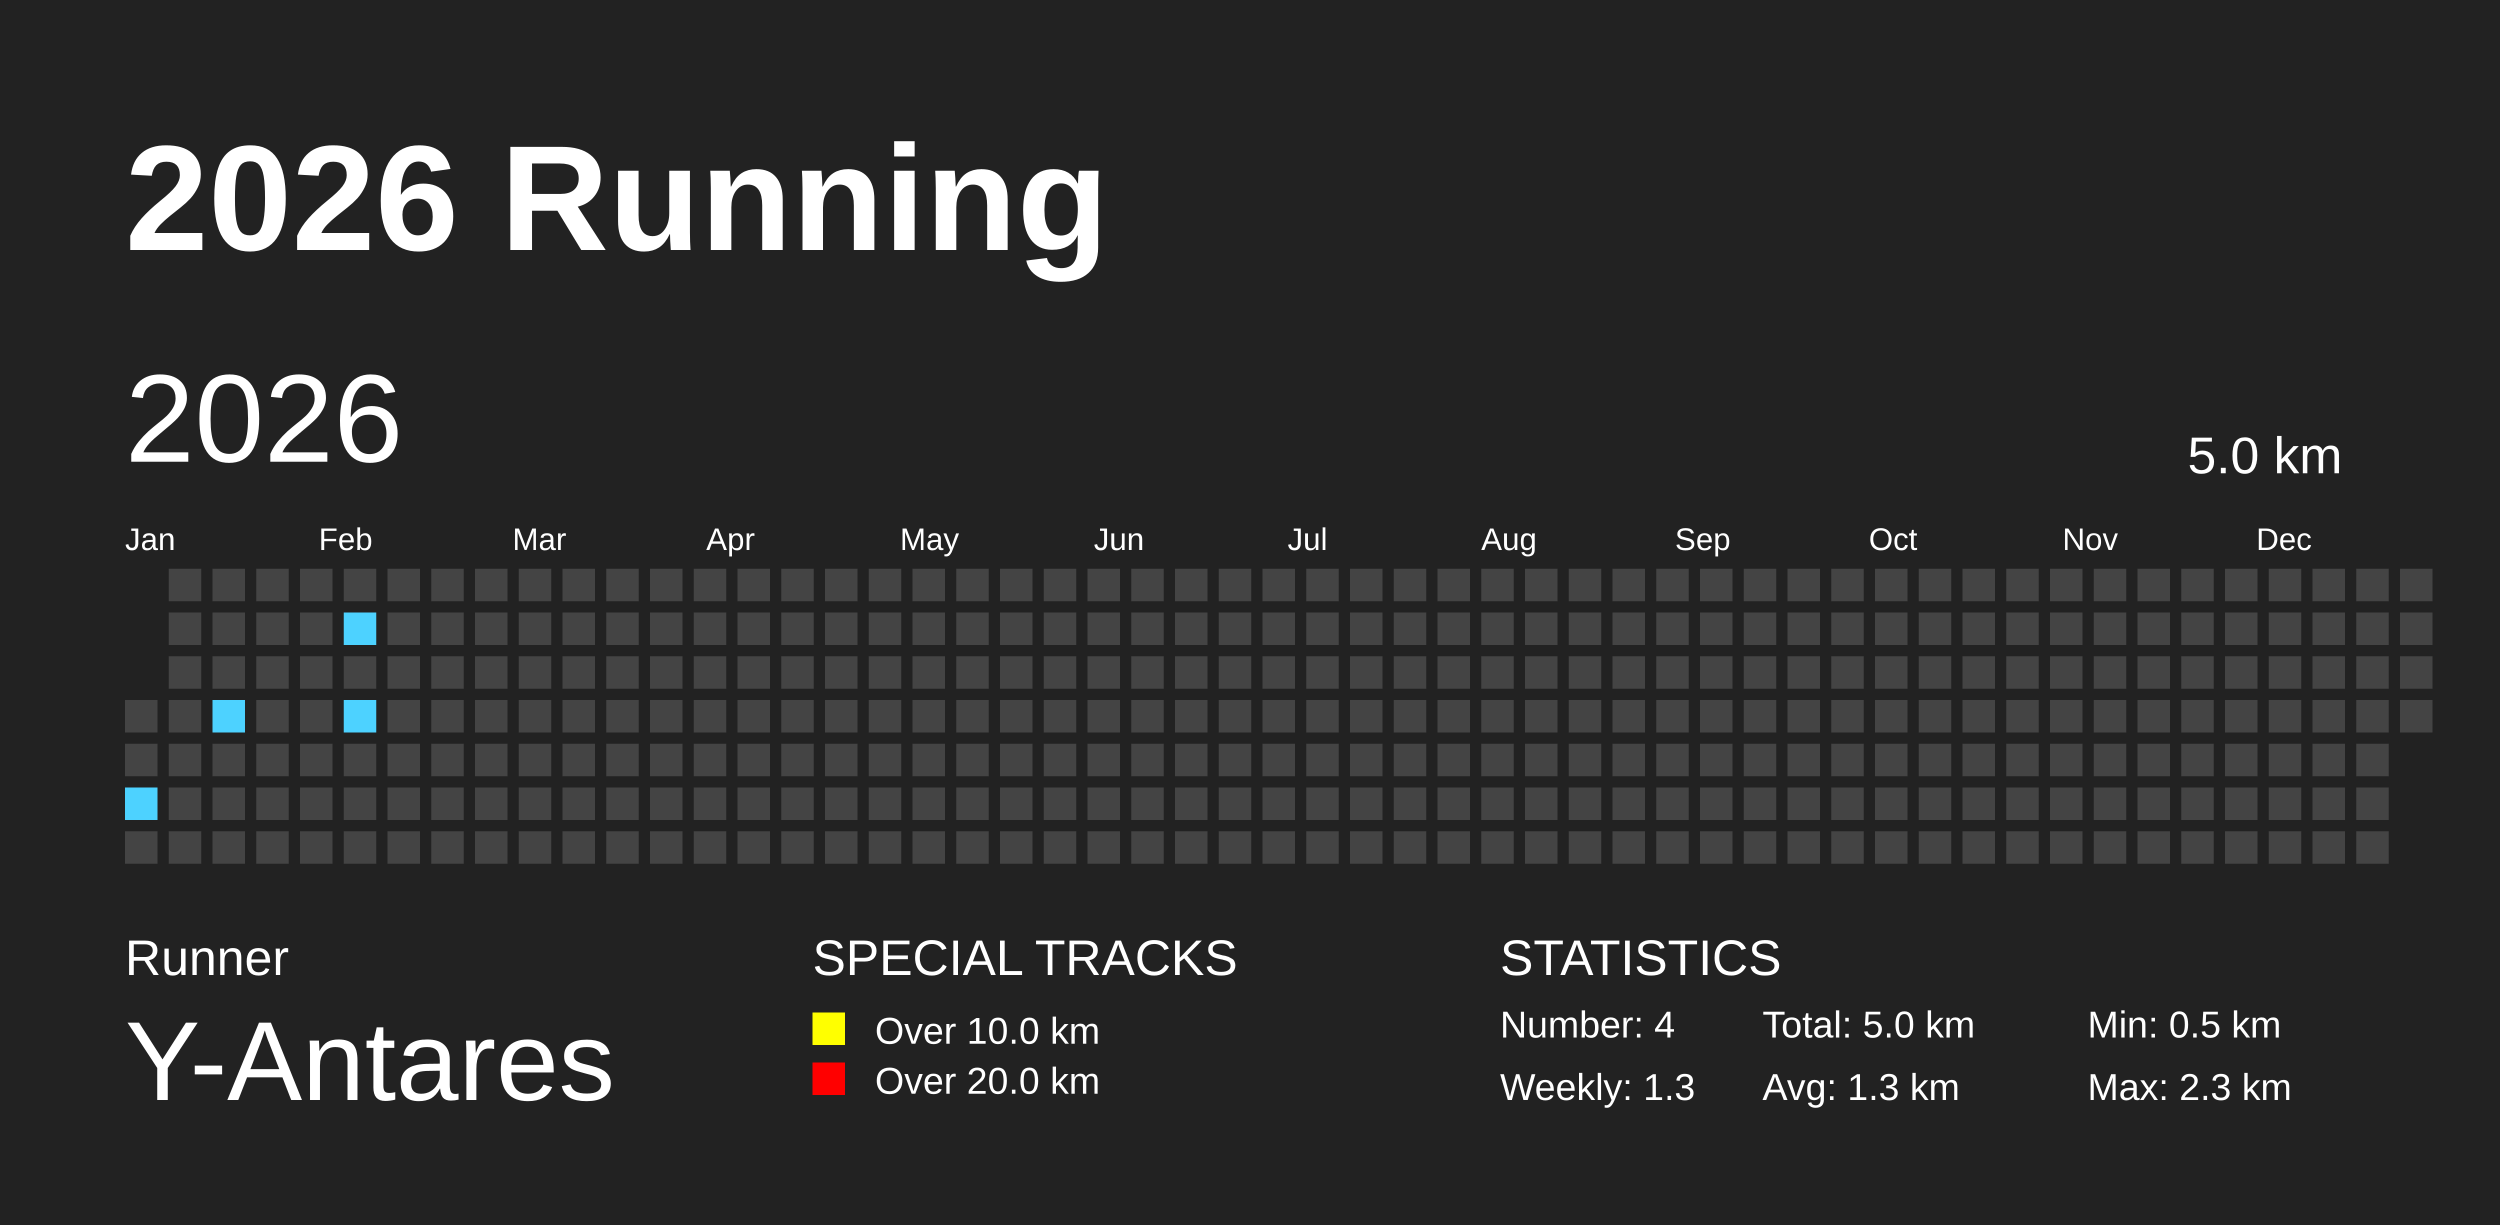
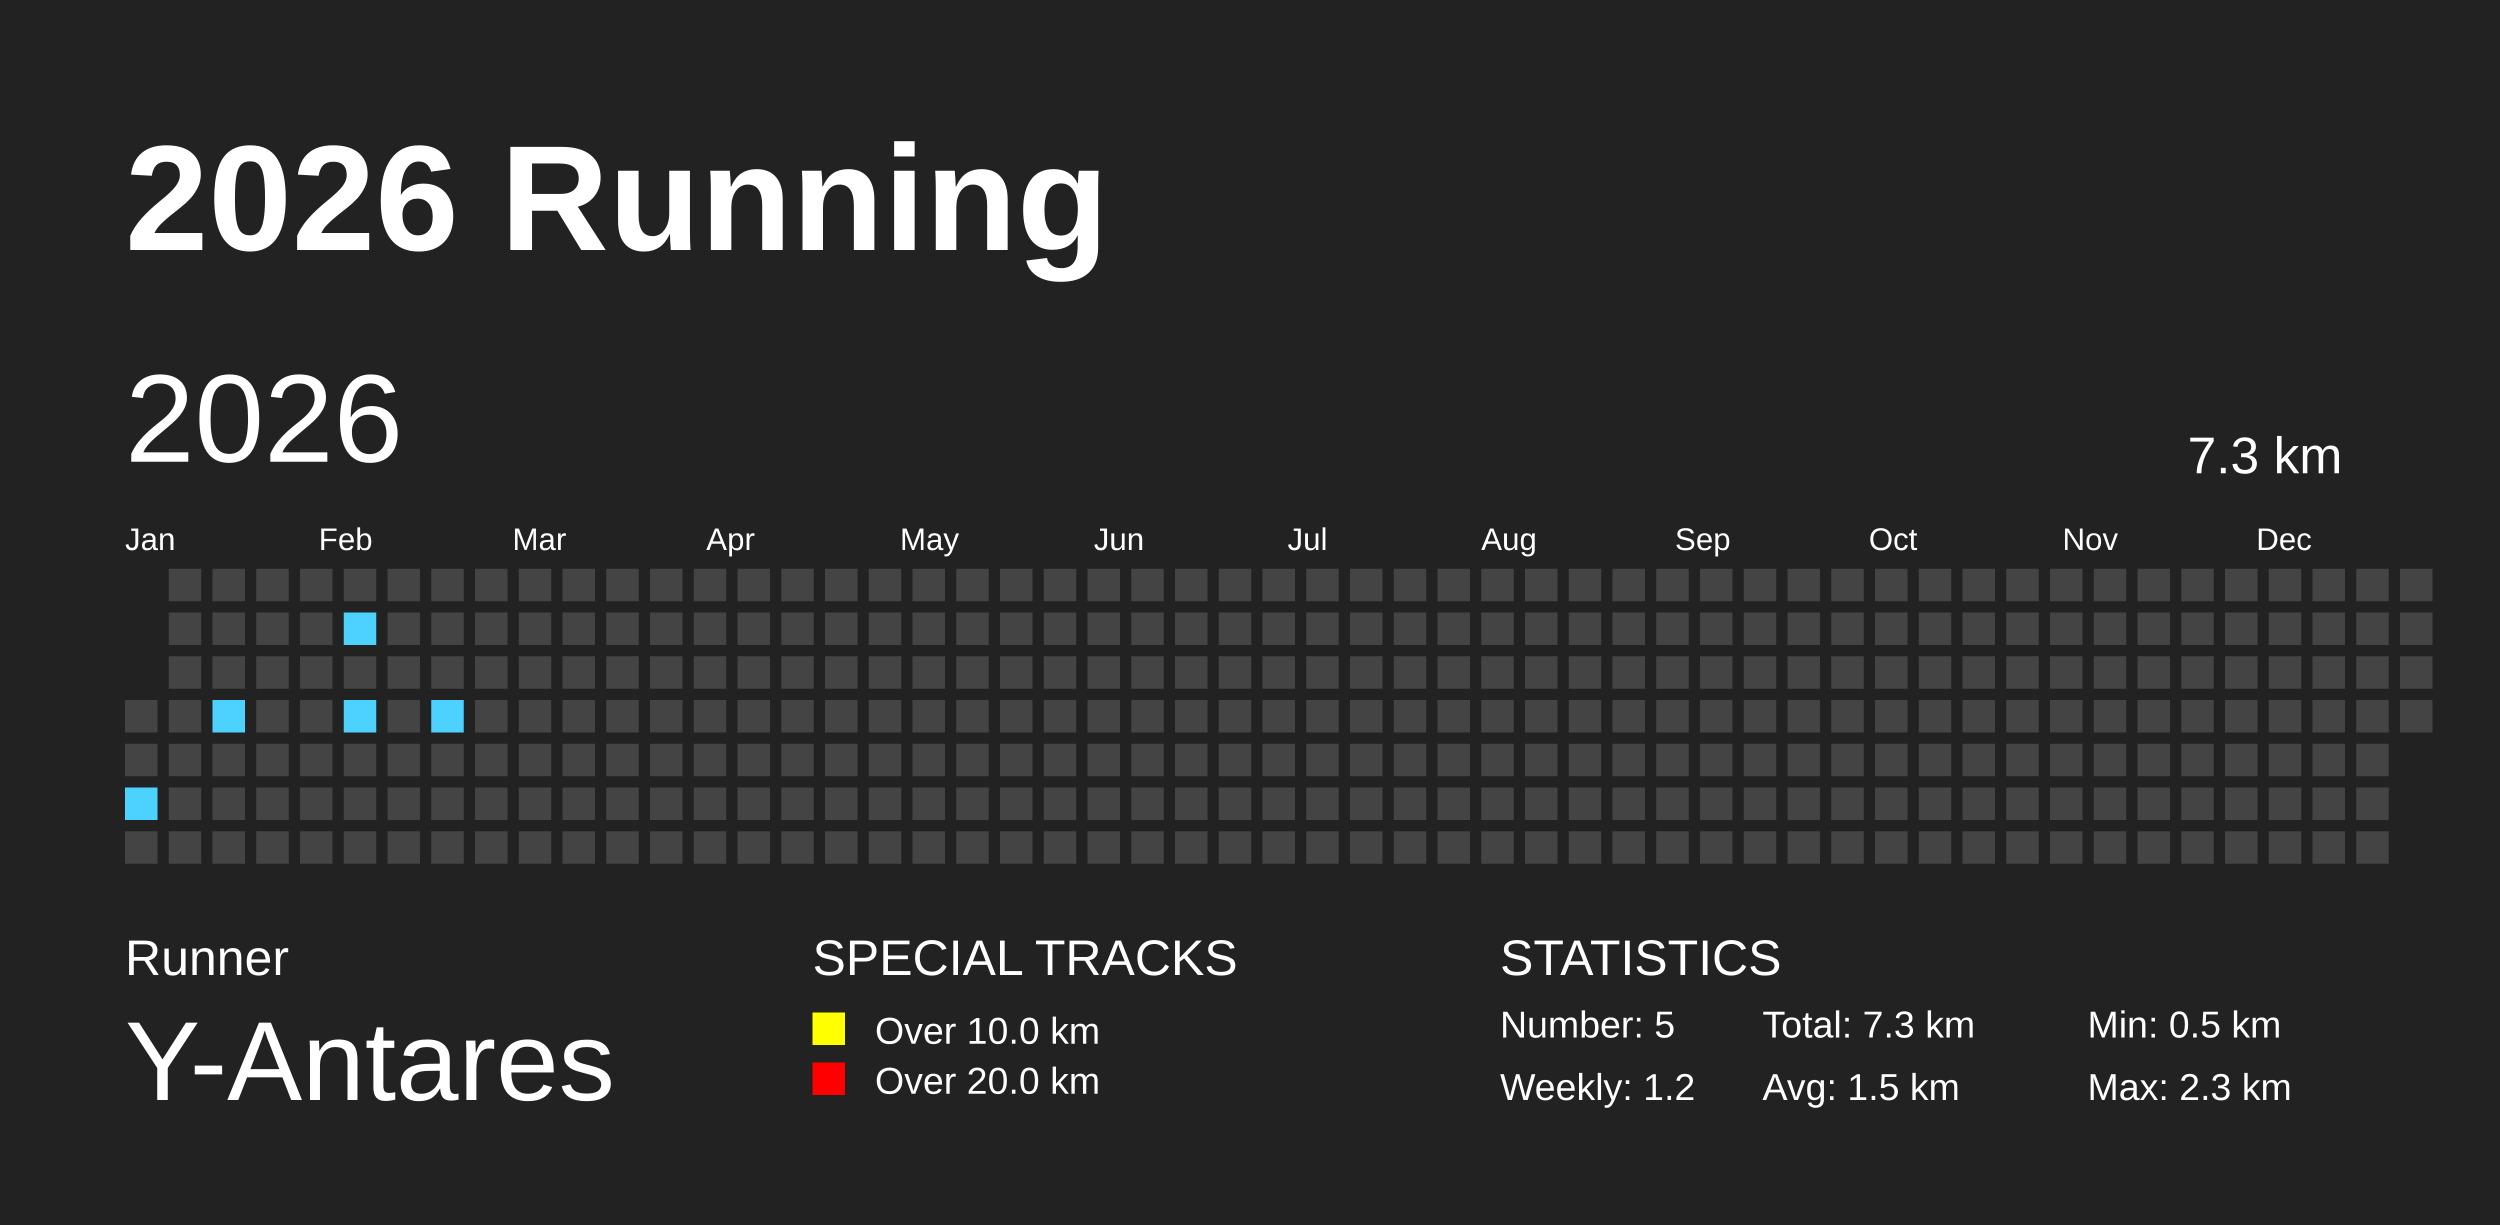
<svg xmlns="http://www.w3.org/2000/svg" baseProfile="full" height="98mm" version="1.1" viewBox="0,0,200,98" width="200mm">
  <defs />
  <rect fill="#222222" height="98" width="200" x="0" y="0" />
  <text fill="#FFFFFF" style="font-size:12px; font-family:Arial; font-weight:bold;" x="10" y="20">2026 Running</text>
  <text fill="#FFFFFF" style="font-size:4px; font-family:Arial" x="10" y="78">Runner</text>
  <text fill="#FFFFFF" style="font-size:9px; font-family:Arial" x="10" y="88">Y-Antares</text>
  <text fill="#FFFFFF" style="font-size:4px; font-family:Arial" x="65" y="78">SPECIAL TRACKS</text>
  <rect fill="yellow" height="2.6" width="2.6" x="65" y="81" />
  <text fill="#FFFFFF" style="font-size:3px; font-family:Arial" x="70" y="83.5">Over 10.0 km</text>
  <rect fill="red" height="2.6" width="2.6" x="65" y="85" />
  <text fill="#FFFFFF" style="font-size:3px; font-family:Arial" x="70" y="87.5">Over 20.0 km</text>
  <text fill="#FFFFFF" style="font-size:4px; font-family:Arial" x="120" y="78">STATISTICS</text>
-   <text fill="#FFFFFF" style="font-size:3px; font-family:Arial" x="120" y="83">Number: 4</text>
-   <text fill="#FFFFFF" style="font-size:3px; font-family:Arial" x="120" y="88">Weekly: 1.3</text>
-   <text fill="#FFFFFF" style="font-size:3px; font-family:Arial" x="141" y="83">Total: 5.0 km</text>
-   <text fill="#FFFFFF" style="font-size:3px; font-family:Arial" x="141" y="88">Avg: 1.3 km</text>
+   <text fill="#FFFFFF" style="font-size:3px; font-family:Arial" x="120" y="83">Number: 5</text>
+   <text fill="#FFFFFF" style="font-size:3px; font-family:Arial" x="120" y="88">Weekly: 1.2</text>
+   <text fill="#FFFFFF" style="font-size:3px; font-family:Arial" x="141" y="83">Total: 7.3 km</text>
+   <text fill="#FFFFFF" style="font-size:3px; font-family:Arial" x="141" y="88">Avg: 1.5 km</text>
  <text fill="#FFFFFF" style="font-size:3px; font-family:Arial" x="167" y="83">Min: 0.5 km</text>
  <text fill="#FFFFFF" style="font-size:3px; font-family:Arial" x="167" y="88">Max: 2.3 km</text>
  <text dominant-baseline="hanging" fill="#FFFFFF" style="font-size:10.0px; font-family:Arial;" x="10" y="30">2026</text>
-   <text dominant-baseline="hanging" fill="#FFFFFF" style="font-size:4.125px; font-family:Arial;" x="175" y="35">5.0 km</text>
+   <text dominant-baseline="hanging" fill="#FFFFFF" style="font-size:4.125px; font-family:Arial;" x="175" y="35">7.3 km</text>
  <text fill="#FFFFFF" style="font-size:2.5px; font-family:Arial" x="10.0" y="44">Jan</text>
  <text fill="#FFFFFF" style="font-size:2.5px; font-family:Arial" x="25.5" y="44">Feb</text>
  <text fill="#FFFFFF" style="font-size:2.5px; font-family:Arial" x="41.0" y="44">Mar</text>
  <text fill="#FFFFFF" style="font-size:2.5px; font-family:Arial" x="56.5" y="44">Apr</text>
  <text fill="#FFFFFF" style="font-size:2.5px; font-family:Arial" x="72.0" y="44">May</text>
  <text fill="#FFFFFF" style="font-size:2.5px; font-family:Arial" x="87.5" y="44">Jun</text>
  <text fill="#FFFFFF" style="font-size:2.5px; font-family:Arial" x="103.0" y="44">Jul</text>
  <text fill="#FFFFFF" style="font-size:2.5px; font-family:Arial" x="118.5" y="44">Aug</text>
  <text fill="#FFFFFF" style="font-size:2.5px; font-family:Arial" x="134.0" y="44">Sep</text>
  <text fill="#FFFFFF" style="font-size:2.5px; font-family:Arial" x="149.5" y="44">Oct</text>
  <text fill="#FFFFFF" style="font-size:2.5px; font-family:Arial" x="165.0" y="44">Nov</text>
  <text fill="#FFFFFF" style="font-size:2.5px; font-family:Arial" x="180.5" y="44">Dec</text>
  <rect fill="#444444" height="2.6" width="2.6" x="10.0" y="56.0" />
  <rect fill="#444444" height="2.6" width="2.6" x="10.0" y="59.5" />
  <rect fill="#4DD2FF" height="2.6" width="2.6" x="10.0" y="63.0" />
  <rect fill="#444444" height="2.6" width="2.6" x="10.0" y="66.5" />
  <rect fill="#444444" height="2.6" width="2.6" x="13.5" y="45.5" />
  <rect fill="#444444" height="2.6" width="2.6" x="13.5" y="49.0" />
  <rect fill="#444444" height="2.6" width="2.6" x="13.5" y="52.5" />
  <rect fill="#444444" height="2.6" width="2.6" x="13.5" y="56.0" />
  <rect fill="#444444" height="2.6" width="2.6" x="13.5" y="59.5" />
  <rect fill="#444444" height="2.6" width="2.6" x="13.5" y="63.0" />
  <rect fill="#444444" height="2.6" width="2.6" x="13.5" y="66.5" />
  <rect fill="#444444" height="2.6" width="2.6" x="17.0" y="45.5" />
  <rect fill="#444444" height="2.6" width="2.6" x="17.0" y="49.0" />
  <rect fill="#444444" height="2.6" width="2.6" x="17.0" y="52.5" />
  <rect fill="#4DD2FF" height="2.6" width="2.6" x="17.0" y="56.0" />
  <rect fill="#444444" height="2.6" width="2.6" x="17.0" y="59.5" />
  <rect fill="#444444" height="2.6" width="2.6" x="17.0" y="63.0" />
  <rect fill="#444444" height="2.6" width="2.6" x="17.0" y="66.5" />
  <rect fill="#444444" height="2.6" width="2.6" x="20.5" y="45.5" />
  <rect fill="#444444" height="2.6" width="2.6" x="20.5" y="49.0" />
  <rect fill="#444444" height="2.6" width="2.6" x="20.5" y="52.5" />
  <rect fill="#444444" height="2.6" width="2.6" x="20.5" y="56.0" />
  <rect fill="#444444" height="2.6" width="2.6" x="20.5" y="59.5" />
  <rect fill="#444444" height="2.6" width="2.6" x="20.5" y="63.0" />
  <rect fill="#444444" height="2.6" width="2.6" x="20.5" y="66.5" />
  <rect fill="#444444" height="2.6" width="2.6" x="24.0" y="45.5" />
  <rect fill="#444444" height="2.6" width="2.6" x="24.0" y="49.0" />
  <rect fill="#444444" height="2.6" width="2.6" x="24.0" y="52.5" />
  <rect fill="#444444" height="2.6" width="2.6" x="24.0" y="56.0" />
  <rect fill="#444444" height="2.6" width="2.6" x="24.0" y="59.5" />
  <rect fill="#444444" height="2.6" width="2.6" x="24.0" y="63.0" />
  <rect fill="#444444" height="2.6" width="2.6" x="24.0" y="66.5" />
  <rect fill="#444444" height="2.6" width="2.6" x="27.5" y="45.5" />
  <rect fill="#4DD2FF" height="2.6" width="2.6" x="27.5" y="49.0" />
  <rect fill="#444444" height="2.6" width="2.6" x="27.5" y="52.5" />
  <rect fill="#4DD2FF" height="2.6" width="2.6" x="27.5" y="56.0" />
  <rect fill="#444444" height="2.6" width="2.6" x="27.5" y="59.5" />
  <rect fill="#444444" height="2.6" width="2.6" x="27.5" y="63.0" />
  <rect fill="#444444" height="2.6" width="2.6" x="27.5" y="66.5" />
  <rect fill="#444444" height="2.6" width="2.6" x="31.0" y="45.5" />
  <rect fill="#444444" height="2.6" width="2.6" x="31.0" y="49.0" />
  <rect fill="#444444" height="2.6" width="2.6" x="31.0" y="52.5" />
  <rect fill="#444444" height="2.6" width="2.6" x="31.0" y="56.0" />
  <rect fill="#444444" height="2.6" width="2.6" x="31.0" y="59.5" />
  <rect fill="#444444" height="2.6" width="2.6" x="31.0" y="63.0" />
  <rect fill="#444444" height="2.6" width="2.6" x="31.0" y="66.5" />
  <rect fill="#444444" height="2.6" width="2.6" x="34.5" y="45.5" />
  <rect fill="#444444" height="2.6" width="2.6" x="34.5" y="49.0" />
  <rect fill="#444444" height="2.6" width="2.6" x="34.5" y="52.5" />
-   <rect fill="#444444" height="2.6" width="2.6" x="34.5" y="56.0" />
+   <rect fill="#4DD2FF" height="2.6" width="2.6" x="34.5" y="56.0" />
  <rect fill="#444444" height="2.6" width="2.6" x="34.5" y="59.5" />
  <rect fill="#444444" height="2.6" width="2.6" x="34.5" y="63.0" />
  <rect fill="#444444" height="2.6" width="2.6" x="34.5" y="66.5" />
  <rect fill="#444444" height="2.6" width="2.6" x="38.0" y="45.5" />
  <rect fill="#444444" height="2.6" width="2.6" x="38.0" y="49.0" />
  <rect fill="#444444" height="2.6" width="2.6" x="38.0" y="52.5" />
  <rect fill="#444444" height="2.6" width="2.6" x="38.0" y="56.0" />
  <rect fill="#444444" height="2.6" width="2.6" x="38.0" y="59.5" />
  <rect fill="#444444" height="2.6" width="2.6" x="38.0" y="63.0" />
  <rect fill="#444444" height="2.6" width="2.6" x="38.0" y="66.5" />
  <rect fill="#444444" height="2.6" width="2.6" x="41.5" y="45.5" />
  <rect fill="#444444" height="2.6" width="2.6" x="41.5" y="49.0" />
  <rect fill="#444444" height="2.6" width="2.6" x="41.5" y="52.5" />
  <rect fill="#444444" height="2.6" width="2.6" x="41.5" y="56.0" />
  <rect fill="#444444" height="2.6" width="2.6" x="41.5" y="59.5" />
  <rect fill="#444444" height="2.6" width="2.6" x="41.5" y="63.0" />
  <rect fill="#444444" height="2.6" width="2.6" x="41.5" y="66.5" />
  <rect fill="#444444" height="2.6" width="2.6" x="45.0" y="45.5" />
  <rect fill="#444444" height="2.6" width="2.6" x="45.0" y="49.0" />
  <rect fill="#444444" height="2.6" width="2.6" x="45.0" y="52.5" />
  <rect fill="#444444" height="2.6" width="2.6" x="45.0" y="56.0" />
  <rect fill="#444444" height="2.6" width="2.6" x="45.0" y="59.5" />
  <rect fill="#444444" height="2.6" width="2.6" x="45.0" y="63.0" />
  <rect fill="#444444" height="2.6" width="2.6" x="45.0" y="66.5" />
  <rect fill="#444444" height="2.6" width="2.6" x="48.5" y="45.5" />
  <rect fill="#444444" height="2.6" width="2.6" x="48.5" y="49.0" />
  <rect fill="#444444" height="2.6" width="2.6" x="48.5" y="52.5" />
  <rect fill="#444444" height="2.6" width="2.6" x="48.5" y="56.0" />
  <rect fill="#444444" height="2.6" width="2.6" x="48.5" y="59.5" />
  <rect fill="#444444" height="2.6" width="2.6" x="48.5" y="63.0" />
  <rect fill="#444444" height="2.6" width="2.6" x="48.5" y="66.5" />
  <rect fill="#444444" height="2.6" width="2.6" x="52.0" y="45.5" />
  <rect fill="#444444" height="2.6" width="2.6" x="52.0" y="49.0" />
  <rect fill="#444444" height="2.6" width="2.6" x="52.0" y="52.5" />
  <rect fill="#444444" height="2.6" width="2.6" x="52.0" y="56.0" />
  <rect fill="#444444" height="2.6" width="2.6" x="52.0" y="59.5" />
  <rect fill="#444444" height="2.6" width="2.6" x="52.0" y="63.0" />
  <rect fill="#444444" height="2.6" width="2.6" x="52.0" y="66.5" />
  <rect fill="#444444" height="2.6" width="2.6" x="55.5" y="45.5" />
  <rect fill="#444444" height="2.6" width="2.6" x="55.5" y="49.0" />
  <rect fill="#444444" height="2.6" width="2.6" x="55.5" y="52.5" />
  <rect fill="#444444" height="2.6" width="2.6" x="55.5" y="56.0" />
  <rect fill="#444444" height="2.6" width="2.6" x="55.5" y="59.5" />
  <rect fill="#444444" height="2.6" width="2.6" x="55.5" y="63.0" />
  <rect fill="#444444" height="2.6" width="2.6" x="55.5" y="66.5" />
  <rect fill="#444444" height="2.6" width="2.6" x="59.0" y="45.5" />
  <rect fill="#444444" height="2.6" width="2.6" x="59.0" y="49.0" />
  <rect fill="#444444" height="2.6" width="2.6" x="59.0" y="52.5" />
  <rect fill="#444444" height="2.6" width="2.6" x="59.0" y="56.0" />
  <rect fill="#444444" height="2.6" width="2.6" x="59.0" y="59.5" />
  <rect fill="#444444" height="2.6" width="2.6" x="59.0" y="63.0" />
  <rect fill="#444444" height="2.6" width="2.6" x="59.0" y="66.5" />
  <rect fill="#444444" height="2.6" width="2.6" x="62.5" y="45.5" />
  <rect fill="#444444" height="2.6" width="2.6" x="62.5" y="49.0" />
  <rect fill="#444444" height="2.6" width="2.6" x="62.5" y="52.5" />
  <rect fill="#444444" height="2.6" width="2.6" x="62.5" y="56.0" />
  <rect fill="#444444" height="2.6" width="2.6" x="62.5" y="59.5" />
  <rect fill="#444444" height="2.6" width="2.6" x="62.5" y="63.0" />
  <rect fill="#444444" height="2.6" width="2.6" x="62.5" y="66.5" />
  <rect fill="#444444" height="2.6" width="2.6" x="66.0" y="45.5" />
  <rect fill="#444444" height="2.6" width="2.6" x="66.0" y="49.0" />
  <rect fill="#444444" height="2.6" width="2.6" x="66.0" y="52.5" />
  <rect fill="#444444" height="2.6" width="2.6" x="66.0" y="56.0" />
  <rect fill="#444444" height="2.6" width="2.6" x="66.0" y="59.5" />
  <rect fill="#444444" height="2.6" width="2.6" x="66.0" y="63.0" />
  <rect fill="#444444" height="2.6" width="2.6" x="66.0" y="66.5" />
  <rect fill="#444444" height="2.6" width="2.6" x="69.5" y="45.5" />
  <rect fill="#444444" height="2.6" width="2.6" x="69.5" y="49.0" />
  <rect fill="#444444" height="2.6" width="2.6" x="69.5" y="52.5" />
  <rect fill="#444444" height="2.6" width="2.6" x="69.5" y="56.0" />
  <rect fill="#444444" height="2.6" width="2.6" x="69.5" y="59.5" />
  <rect fill="#444444" height="2.6" width="2.6" x="69.5" y="63.0" />
  <rect fill="#444444" height="2.6" width="2.6" x="69.5" y="66.5" />
  <rect fill="#444444" height="2.6" width="2.6" x="73.0" y="45.5" />
  <rect fill="#444444" height="2.6" width="2.6" x="73.0" y="49.0" />
  <rect fill="#444444" height="2.6" width="2.6" x="73.0" y="52.5" />
  <rect fill="#444444" height="2.6" width="2.6" x="73.0" y="56.0" />
  <rect fill="#444444" height="2.6" width="2.6" x="73.0" y="59.5" />
  <rect fill="#444444" height="2.6" width="2.6" x="73.0" y="63.0" />
  <rect fill="#444444" height="2.6" width="2.6" x="73.0" y="66.5" />
  <rect fill="#444444" height="2.6" width="2.6" x="76.5" y="45.5" />
  <rect fill="#444444" height="2.6" width="2.6" x="76.5" y="49.0" />
  <rect fill="#444444" height="2.6" width="2.6" x="76.5" y="52.5" />
  <rect fill="#444444" height="2.6" width="2.6" x="76.5" y="56.0" />
  <rect fill="#444444" height="2.6" width="2.6" x="76.5" y="59.5" />
  <rect fill="#444444" height="2.6" width="2.6" x="76.5" y="63.0" />
  <rect fill="#444444" height="2.6" width="2.6" x="76.5" y="66.5" />
  <rect fill="#444444" height="2.6" width="2.6" x="80.0" y="45.5" />
  <rect fill="#444444" height="2.6" width="2.6" x="80.0" y="49.0" />
  <rect fill="#444444" height="2.6" width="2.6" x="80.0" y="52.5" />
  <rect fill="#444444" height="2.6" width="2.6" x="80.0" y="56.0" />
  <rect fill="#444444" height="2.6" width="2.6" x="80.0" y="59.5" />
  <rect fill="#444444" height="2.6" width="2.6" x="80.0" y="63.0" />
  <rect fill="#444444" height="2.6" width="2.6" x="80.0" y="66.5" />
  <rect fill="#444444" height="2.6" width="2.6" x="83.5" y="45.5" />
  <rect fill="#444444" height="2.6" width="2.6" x="83.5" y="49.0" />
  <rect fill="#444444" height="2.6" width="2.6" x="83.5" y="52.5" />
  <rect fill="#444444" height="2.6" width="2.6" x="83.5" y="56.0" />
  <rect fill="#444444" height="2.6" width="2.6" x="83.5" y="59.5" />
  <rect fill="#444444" height="2.6" width="2.6" x="83.5" y="63.0" />
  <rect fill="#444444" height="2.6" width="2.6" x="83.5" y="66.5" />
  <rect fill="#444444" height="2.6" width="2.6" x="87.0" y="45.5" />
  <rect fill="#444444" height="2.6" width="2.6" x="87.0" y="49.0" />
  <rect fill="#444444" height="2.6" width="2.6" x="87.0" y="52.5" />
  <rect fill="#444444" height="2.6" width="2.6" x="87.0" y="56.0" />
  <rect fill="#444444" height="2.6" width="2.6" x="87.0" y="59.5" />
  <rect fill="#444444" height="2.6" width="2.6" x="87.0" y="63.0" />
  <rect fill="#444444" height="2.6" width="2.6" x="87.0" y="66.5" />
  <rect fill="#444444" height="2.6" width="2.6" x="90.5" y="45.5" />
  <rect fill="#444444" height="2.6" width="2.6" x="90.5" y="49.0" />
  <rect fill="#444444" height="2.6" width="2.6" x="90.5" y="52.5" />
  <rect fill="#444444" height="2.6" width="2.6" x="90.5" y="56.0" />
  <rect fill="#444444" height="2.6" width="2.6" x="90.5" y="59.5" />
  <rect fill="#444444" height="2.6" width="2.6" x="90.5" y="63.0" />
  <rect fill="#444444" height="2.6" width="2.6" x="90.5" y="66.5" />
  <rect fill="#444444" height="2.6" width="2.6" x="94.0" y="45.5" />
  <rect fill="#444444" height="2.6" width="2.6" x="94.0" y="49.0" />
  <rect fill="#444444" height="2.6" width="2.6" x="94.0" y="52.5" />
  <rect fill="#444444" height="2.6" width="2.6" x="94.0" y="56.0" />
  <rect fill="#444444" height="2.6" width="2.6" x="94.0" y="59.5" />
  <rect fill="#444444" height="2.6" width="2.6" x="94.0" y="63.0" />
  <rect fill="#444444" height="2.6" width="2.6" x="94.0" y="66.5" />
  <rect fill="#444444" height="2.6" width="2.6" x="97.5" y="45.5" />
  <rect fill="#444444" height="2.6" width="2.6" x="97.5" y="49.0" />
  <rect fill="#444444" height="2.6" width="2.6" x="97.5" y="52.5" />
  <rect fill="#444444" height="2.6" width="2.6" x="97.5" y="56.0" />
  <rect fill="#444444" height="2.6" width="2.6" x="97.5" y="59.5" />
  <rect fill="#444444" height="2.6" width="2.6" x="97.5" y="63.0" />
  <rect fill="#444444" height="2.6" width="2.6" x="97.5" y="66.5" />
  <rect fill="#444444" height="2.6" width="2.6" x="101.0" y="45.5" />
  <rect fill="#444444" height="2.6" width="2.6" x="101.0" y="49.0" />
  <rect fill="#444444" height="2.6" width="2.6" x="101.0" y="52.5" />
  <rect fill="#444444" height="2.6" width="2.6" x="101.0" y="56.0" />
  <rect fill="#444444" height="2.6" width="2.6" x="101.0" y="59.5" />
  <rect fill="#444444" height="2.6" width="2.6" x="101.0" y="63.0" />
  <rect fill="#444444" height="2.6" width="2.6" x="101.0" y="66.5" />
  <rect fill="#444444" height="2.6" width="2.6" x="104.5" y="45.5" />
  <rect fill="#444444" height="2.6" width="2.6" x="104.5" y="49.0" />
  <rect fill="#444444" height="2.6" width="2.6" x="104.5" y="52.5" />
  <rect fill="#444444" height="2.6" width="2.6" x="104.5" y="56.0" />
  <rect fill="#444444" height="2.6" width="2.6" x="104.5" y="59.5" />
  <rect fill="#444444" height="2.6" width="2.6" x="104.5" y="63.0" />
  <rect fill="#444444" height="2.6" width="2.6" x="104.5" y="66.5" />
  <rect fill="#444444" height="2.6" width="2.6" x="108.0" y="45.5" />
  <rect fill="#444444" height="2.6" width="2.6" x="108.0" y="49.0" />
  <rect fill="#444444" height="2.6" width="2.6" x="108.0" y="52.5" />
  <rect fill="#444444" height="2.6" width="2.6" x="108.0" y="56.0" />
  <rect fill="#444444" height="2.6" width="2.6" x="108.0" y="59.5" />
  <rect fill="#444444" height="2.6" width="2.6" x="108.0" y="63.0" />
  <rect fill="#444444" height="2.6" width="2.6" x="108.0" y="66.5" />
  <rect fill="#444444" height="2.6" width="2.6" x="111.5" y="45.5" />
  <rect fill="#444444" height="2.6" width="2.6" x="111.5" y="49.0" />
  <rect fill="#444444" height="2.6" width="2.6" x="111.5" y="52.5" />
  <rect fill="#444444" height="2.6" width="2.6" x="111.5" y="56.0" />
  <rect fill="#444444" height="2.6" width="2.6" x="111.5" y="59.5" />
  <rect fill="#444444" height="2.6" width="2.6" x="111.5" y="63.0" />
  <rect fill="#444444" height="2.6" width="2.6" x="111.5" y="66.5" />
  <rect fill="#444444" height="2.6" width="2.6" x="115.0" y="45.5" />
  <rect fill="#444444" height="2.6" width="2.6" x="115.0" y="49.0" />
  <rect fill="#444444" height="2.6" width="2.6" x="115.0" y="52.5" />
  <rect fill="#444444" height="2.6" width="2.6" x="115.0" y="56.0" />
  <rect fill="#444444" height="2.6" width="2.6" x="115.0" y="59.5" />
  <rect fill="#444444" height="2.6" width="2.6" x="115.0" y="63.0" />
  <rect fill="#444444" height="2.6" width="2.6" x="115.0" y="66.5" />
  <rect fill="#444444" height="2.6" width="2.6" x="118.5" y="45.5" />
  <rect fill="#444444" height="2.6" width="2.6" x="118.5" y="49.0" />
  <rect fill="#444444" height="2.6" width="2.6" x="118.5" y="52.5" />
  <rect fill="#444444" height="2.6" width="2.6" x="118.5" y="56.0" />
  <rect fill="#444444" height="2.6" width="2.6" x="118.5" y="59.5" />
  <rect fill="#444444" height="2.6" width="2.6" x="118.5" y="63.0" />
  <rect fill="#444444" height="2.6" width="2.6" x="118.5" y="66.5" />
  <rect fill="#444444" height="2.6" width="2.6" x="122.0" y="45.5" />
  <rect fill="#444444" height="2.6" width="2.6" x="122.0" y="49.0" />
  <rect fill="#444444" height="2.6" width="2.6" x="122.0" y="52.5" />
  <rect fill="#444444" height="2.6" width="2.6" x="122.0" y="56.0" />
  <rect fill="#444444" height="2.6" width="2.6" x="122.0" y="59.5" />
  <rect fill="#444444" height="2.6" width="2.6" x="122.0" y="63.0" />
  <rect fill="#444444" height="2.6" width="2.6" x="122.0" y="66.5" />
  <rect fill="#444444" height="2.6" width="2.6" x="125.5" y="45.5" />
  <rect fill="#444444" height="2.6" width="2.6" x="125.5" y="49.0" />
  <rect fill="#444444" height="2.6" width="2.6" x="125.5" y="52.5" />
  <rect fill="#444444" height="2.6" width="2.6" x="125.5" y="56.0" />
  <rect fill="#444444" height="2.6" width="2.6" x="125.5" y="59.5" />
  <rect fill="#444444" height="2.6" width="2.6" x="125.5" y="63.0" />
  <rect fill="#444444" height="2.6" width="2.6" x="125.5" y="66.5" />
  <rect fill="#444444" height="2.6" width="2.6" x="129.0" y="45.5" />
  <rect fill="#444444" height="2.6" width="2.6" x="129.0" y="49.0" />
  <rect fill="#444444" height="2.6" width="2.6" x="129.0" y="52.5" />
  <rect fill="#444444" height="2.6" width="2.6" x="129.0" y="56.0" />
  <rect fill="#444444" height="2.6" width="2.6" x="129.0" y="59.5" />
  <rect fill="#444444" height="2.6" width="2.6" x="129.0" y="63.0" />
  <rect fill="#444444" height="2.6" width="2.6" x="129.0" y="66.5" />
  <rect fill="#444444" height="2.6" width="2.6" x="132.5" y="45.5" />
  <rect fill="#444444" height="2.6" width="2.6" x="132.5" y="49.0" />
  <rect fill="#444444" height="2.6" width="2.6" x="132.5" y="52.5" />
  <rect fill="#444444" height="2.6" width="2.6" x="132.5" y="56.0" />
  <rect fill="#444444" height="2.6" width="2.6" x="132.5" y="59.5" />
  <rect fill="#444444" height="2.6" width="2.6" x="132.5" y="63.0" />
  <rect fill="#444444" height="2.6" width="2.6" x="132.5" y="66.5" />
  <rect fill="#444444" height="2.6" width="2.6" x="136.0" y="45.5" />
  <rect fill="#444444" height="2.6" width="2.6" x="136.0" y="49.0" />
  <rect fill="#444444" height="2.6" width="2.6" x="136.0" y="52.5" />
  <rect fill="#444444" height="2.6" width="2.6" x="136.0" y="56.0" />
  <rect fill="#444444" height="2.6" width="2.6" x="136.0" y="59.5" />
  <rect fill="#444444" height="2.6" width="2.6" x="136.0" y="63.0" />
  <rect fill="#444444" height="2.6" width="2.6" x="136.0" y="66.5" />
  <rect fill="#444444" height="2.6" width="2.6" x="139.5" y="45.5" />
  <rect fill="#444444" height="2.6" width="2.6" x="139.5" y="49.0" />
  <rect fill="#444444" height="2.6" width="2.6" x="139.5" y="52.5" />
  <rect fill="#444444" height="2.6" width="2.6" x="139.5" y="56.0" />
  <rect fill="#444444" height="2.6" width="2.6" x="139.5" y="59.5" />
  <rect fill="#444444" height="2.6" width="2.6" x="139.5" y="63.0" />
  <rect fill="#444444" height="2.6" width="2.6" x="139.5" y="66.5" />
  <rect fill="#444444" height="2.6" width="2.6" x="143.0" y="45.5" />
  <rect fill="#444444" height="2.6" width="2.6" x="143.0" y="49.0" />
  <rect fill="#444444" height="2.6" width="2.6" x="143.0" y="52.5" />
  <rect fill="#444444" height="2.6" width="2.6" x="143.0" y="56.0" />
  <rect fill="#444444" height="2.6" width="2.6" x="143.0" y="59.5" />
  <rect fill="#444444" height="2.6" width="2.6" x="143.0" y="63.0" />
  <rect fill="#444444" height="2.6" width="2.6" x="143.0" y="66.5" />
  <rect fill="#444444" height="2.6" width="2.6" x="146.5" y="45.5" />
  <rect fill="#444444" height="2.6" width="2.6" x="146.5" y="49.0" />
  <rect fill="#444444" height="2.6" width="2.6" x="146.5" y="52.5" />
  <rect fill="#444444" height="2.6" width="2.6" x="146.5" y="56.0" />
  <rect fill="#444444" height="2.6" width="2.6" x="146.5" y="59.5" />
  <rect fill="#444444" height="2.6" width="2.6" x="146.5" y="63.0" />
  <rect fill="#444444" height="2.6" width="2.6" x="146.5" y="66.5" />
  <rect fill="#444444" height="2.6" width="2.6" x="150.0" y="45.5" />
  <rect fill="#444444" height="2.6" width="2.6" x="150.0" y="49.0" />
  <rect fill="#444444" height="2.6" width="2.6" x="150.0" y="52.5" />
  <rect fill="#444444" height="2.6" width="2.6" x="150.0" y="56.0" />
  <rect fill="#444444" height="2.6" width="2.6" x="150.0" y="59.5" />
  <rect fill="#444444" height="2.6" width="2.6" x="150.0" y="63.0" />
  <rect fill="#444444" height="2.6" width="2.6" x="150.0" y="66.5" />
  <rect fill="#444444" height="2.6" width="2.6" x="153.5" y="45.5" />
  <rect fill="#444444" height="2.6" width="2.6" x="153.5" y="49.0" />
  <rect fill="#444444" height="2.6" width="2.6" x="153.5" y="52.5" />
  <rect fill="#444444" height="2.6" width="2.6" x="153.5" y="56.0" />
  <rect fill="#444444" height="2.6" width="2.6" x="153.5" y="59.5" />
  <rect fill="#444444" height="2.6" width="2.6" x="153.5" y="63.0" />
  <rect fill="#444444" height="2.6" width="2.6" x="153.5" y="66.5" />
  <rect fill="#444444" height="2.6" width="2.6" x="157.0" y="45.5" />
  <rect fill="#444444" height="2.6" width="2.6" x="157.0" y="49.0" />
  <rect fill="#444444" height="2.6" width="2.6" x="157.0" y="52.5" />
  <rect fill="#444444" height="2.6" width="2.6" x="157.0" y="56.0" />
  <rect fill="#444444" height="2.6" width="2.6" x="157.0" y="59.5" />
  <rect fill="#444444" height="2.6" width="2.6" x="157.0" y="63.0" />
  <rect fill="#444444" height="2.6" width="2.6" x="157.0" y="66.5" />
  <rect fill="#444444" height="2.6" width="2.6" x="160.5" y="45.5" />
  <rect fill="#444444" height="2.6" width="2.6" x="160.5" y="49.0" />
  <rect fill="#444444" height="2.6" width="2.6" x="160.5" y="52.5" />
  <rect fill="#444444" height="2.6" width="2.6" x="160.5" y="56.0" />
  <rect fill="#444444" height="2.6" width="2.6" x="160.5" y="59.5" />
  <rect fill="#444444" height="2.6" width="2.6" x="160.5" y="63.0" />
  <rect fill="#444444" height="2.6" width="2.6" x="160.5" y="66.5" />
  <rect fill="#444444" height="2.6" width="2.6" x="164.0" y="45.5" />
  <rect fill="#444444" height="2.6" width="2.6" x="164.0" y="49.0" />
  <rect fill="#444444" height="2.6" width="2.6" x="164.0" y="52.5" />
  <rect fill="#444444" height="2.6" width="2.6" x="164.0" y="56.0" />
  <rect fill="#444444" height="2.6" width="2.6" x="164.0" y="59.5" />
  <rect fill="#444444" height="2.6" width="2.6" x="164.0" y="63.0" />
  <rect fill="#444444" height="2.6" width="2.6" x="164.0" y="66.5" />
  <rect fill="#444444" height="2.6" width="2.6" x="167.5" y="45.5" />
  <rect fill="#444444" height="2.6" width="2.6" x="167.5" y="49.0" />
  <rect fill="#444444" height="2.6" width="2.6" x="167.5" y="52.5" />
  <rect fill="#444444" height="2.6" width="2.6" x="167.5" y="56.0" />
  <rect fill="#444444" height="2.6" width="2.6" x="167.5" y="59.5" />
  <rect fill="#444444" height="2.6" width="2.6" x="167.5" y="63.0" />
  <rect fill="#444444" height="2.6" width="2.6" x="167.5" y="66.5" />
  <rect fill="#444444" height="2.6" width="2.6" x="171.0" y="45.5" />
  <rect fill="#444444" height="2.6" width="2.6" x="171.0" y="49.0" />
  <rect fill="#444444" height="2.6" width="2.6" x="171.0" y="52.5" />
  <rect fill="#444444" height="2.6" width="2.6" x="171.0" y="56.0" />
  <rect fill="#444444" height="2.6" width="2.6" x="171.0" y="59.5" />
  <rect fill="#444444" height="2.6" width="2.6" x="171.0" y="63.0" />
  <rect fill="#444444" height="2.6" width="2.6" x="171.0" y="66.5" />
  <rect fill="#444444" height="2.6" width="2.6" x="174.5" y="45.5" />
  <rect fill="#444444" height="2.6" width="2.6" x="174.5" y="49.0" />
  <rect fill="#444444" height="2.6" width="2.6" x="174.5" y="52.5" />
  <rect fill="#444444" height="2.6" width="2.6" x="174.5" y="56.0" />
  <rect fill="#444444" height="2.6" width="2.6" x="174.5" y="59.5" />
  <rect fill="#444444" height="2.6" width="2.6" x="174.5" y="63.0" />
  <rect fill="#444444" height="2.6" width="2.6" x="174.5" y="66.5" />
  <rect fill="#444444" height="2.6" width="2.6" x="178.0" y="45.5" />
  <rect fill="#444444" height="2.6" width="2.6" x="178.0" y="49.0" />
  <rect fill="#444444" height="2.6" width="2.6" x="178.0" y="52.5" />
  <rect fill="#444444" height="2.6" width="2.6" x="178.0" y="56.0" />
  <rect fill="#444444" height="2.6" width="2.6" x="178.0" y="59.5" />
  <rect fill="#444444" height="2.6" width="2.6" x="178.0" y="63.0" />
  <rect fill="#444444" height="2.6" width="2.6" x="178.0" y="66.5" />
  <rect fill="#444444" height="2.6" width="2.6" x="181.5" y="45.5" />
  <rect fill="#444444" height="2.6" width="2.6" x="181.5" y="49.0" />
  <rect fill="#444444" height="2.6" width="2.6" x="181.5" y="52.5" />
  <rect fill="#444444" height="2.6" width="2.6" x="181.5" y="56.0" />
  <rect fill="#444444" height="2.6" width="2.6" x="181.5" y="59.5" />
  <rect fill="#444444" height="2.6" width="2.6" x="181.5" y="63.0" />
  <rect fill="#444444" height="2.6" width="2.6" x="181.5" y="66.5" />
  <rect fill="#444444" height="2.6" width="2.6" x="185.0" y="45.5" />
  <rect fill="#444444" height="2.6" width="2.6" x="185.0" y="49.0" />
  <rect fill="#444444" height="2.6" width="2.6" x="185.0" y="52.5" />
  <rect fill="#444444" height="2.6" width="2.6" x="185.0" y="56.0" />
  <rect fill="#444444" height="2.6" width="2.6" x="185.0" y="59.5" />
  <rect fill="#444444" height="2.6" width="2.6" x="185.0" y="63.0" />
  <rect fill="#444444" height="2.6" width="2.6" x="185.0" y="66.5" />
  <rect fill="#444444" height="2.6" width="2.6" x="188.5" y="45.5" />
  <rect fill="#444444" height="2.6" width="2.6" x="188.5" y="49.0" />
  <rect fill="#444444" height="2.6" width="2.6" x="188.5" y="52.5" />
  <rect fill="#444444" height="2.6" width="2.6" x="188.5" y="56.0" />
  <rect fill="#444444" height="2.6" width="2.6" x="188.5" y="59.5" />
  <rect fill="#444444" height="2.6" width="2.6" x="188.5" y="63.0" />
  <rect fill="#444444" height="2.6" width="2.6" x="188.5" y="66.5" />
  <rect fill="#444444" height="2.6" width="2.6" x="192.0" y="45.5" />
  <rect fill="#444444" height="2.6" width="2.6" x="192.0" y="49.0" />
  <rect fill="#444444" height="2.6" width="2.6" x="192.0" y="52.5" />
  <rect fill="#444444" height="2.6" width="2.6" x="192.0" y="56.0" />
</svg>
